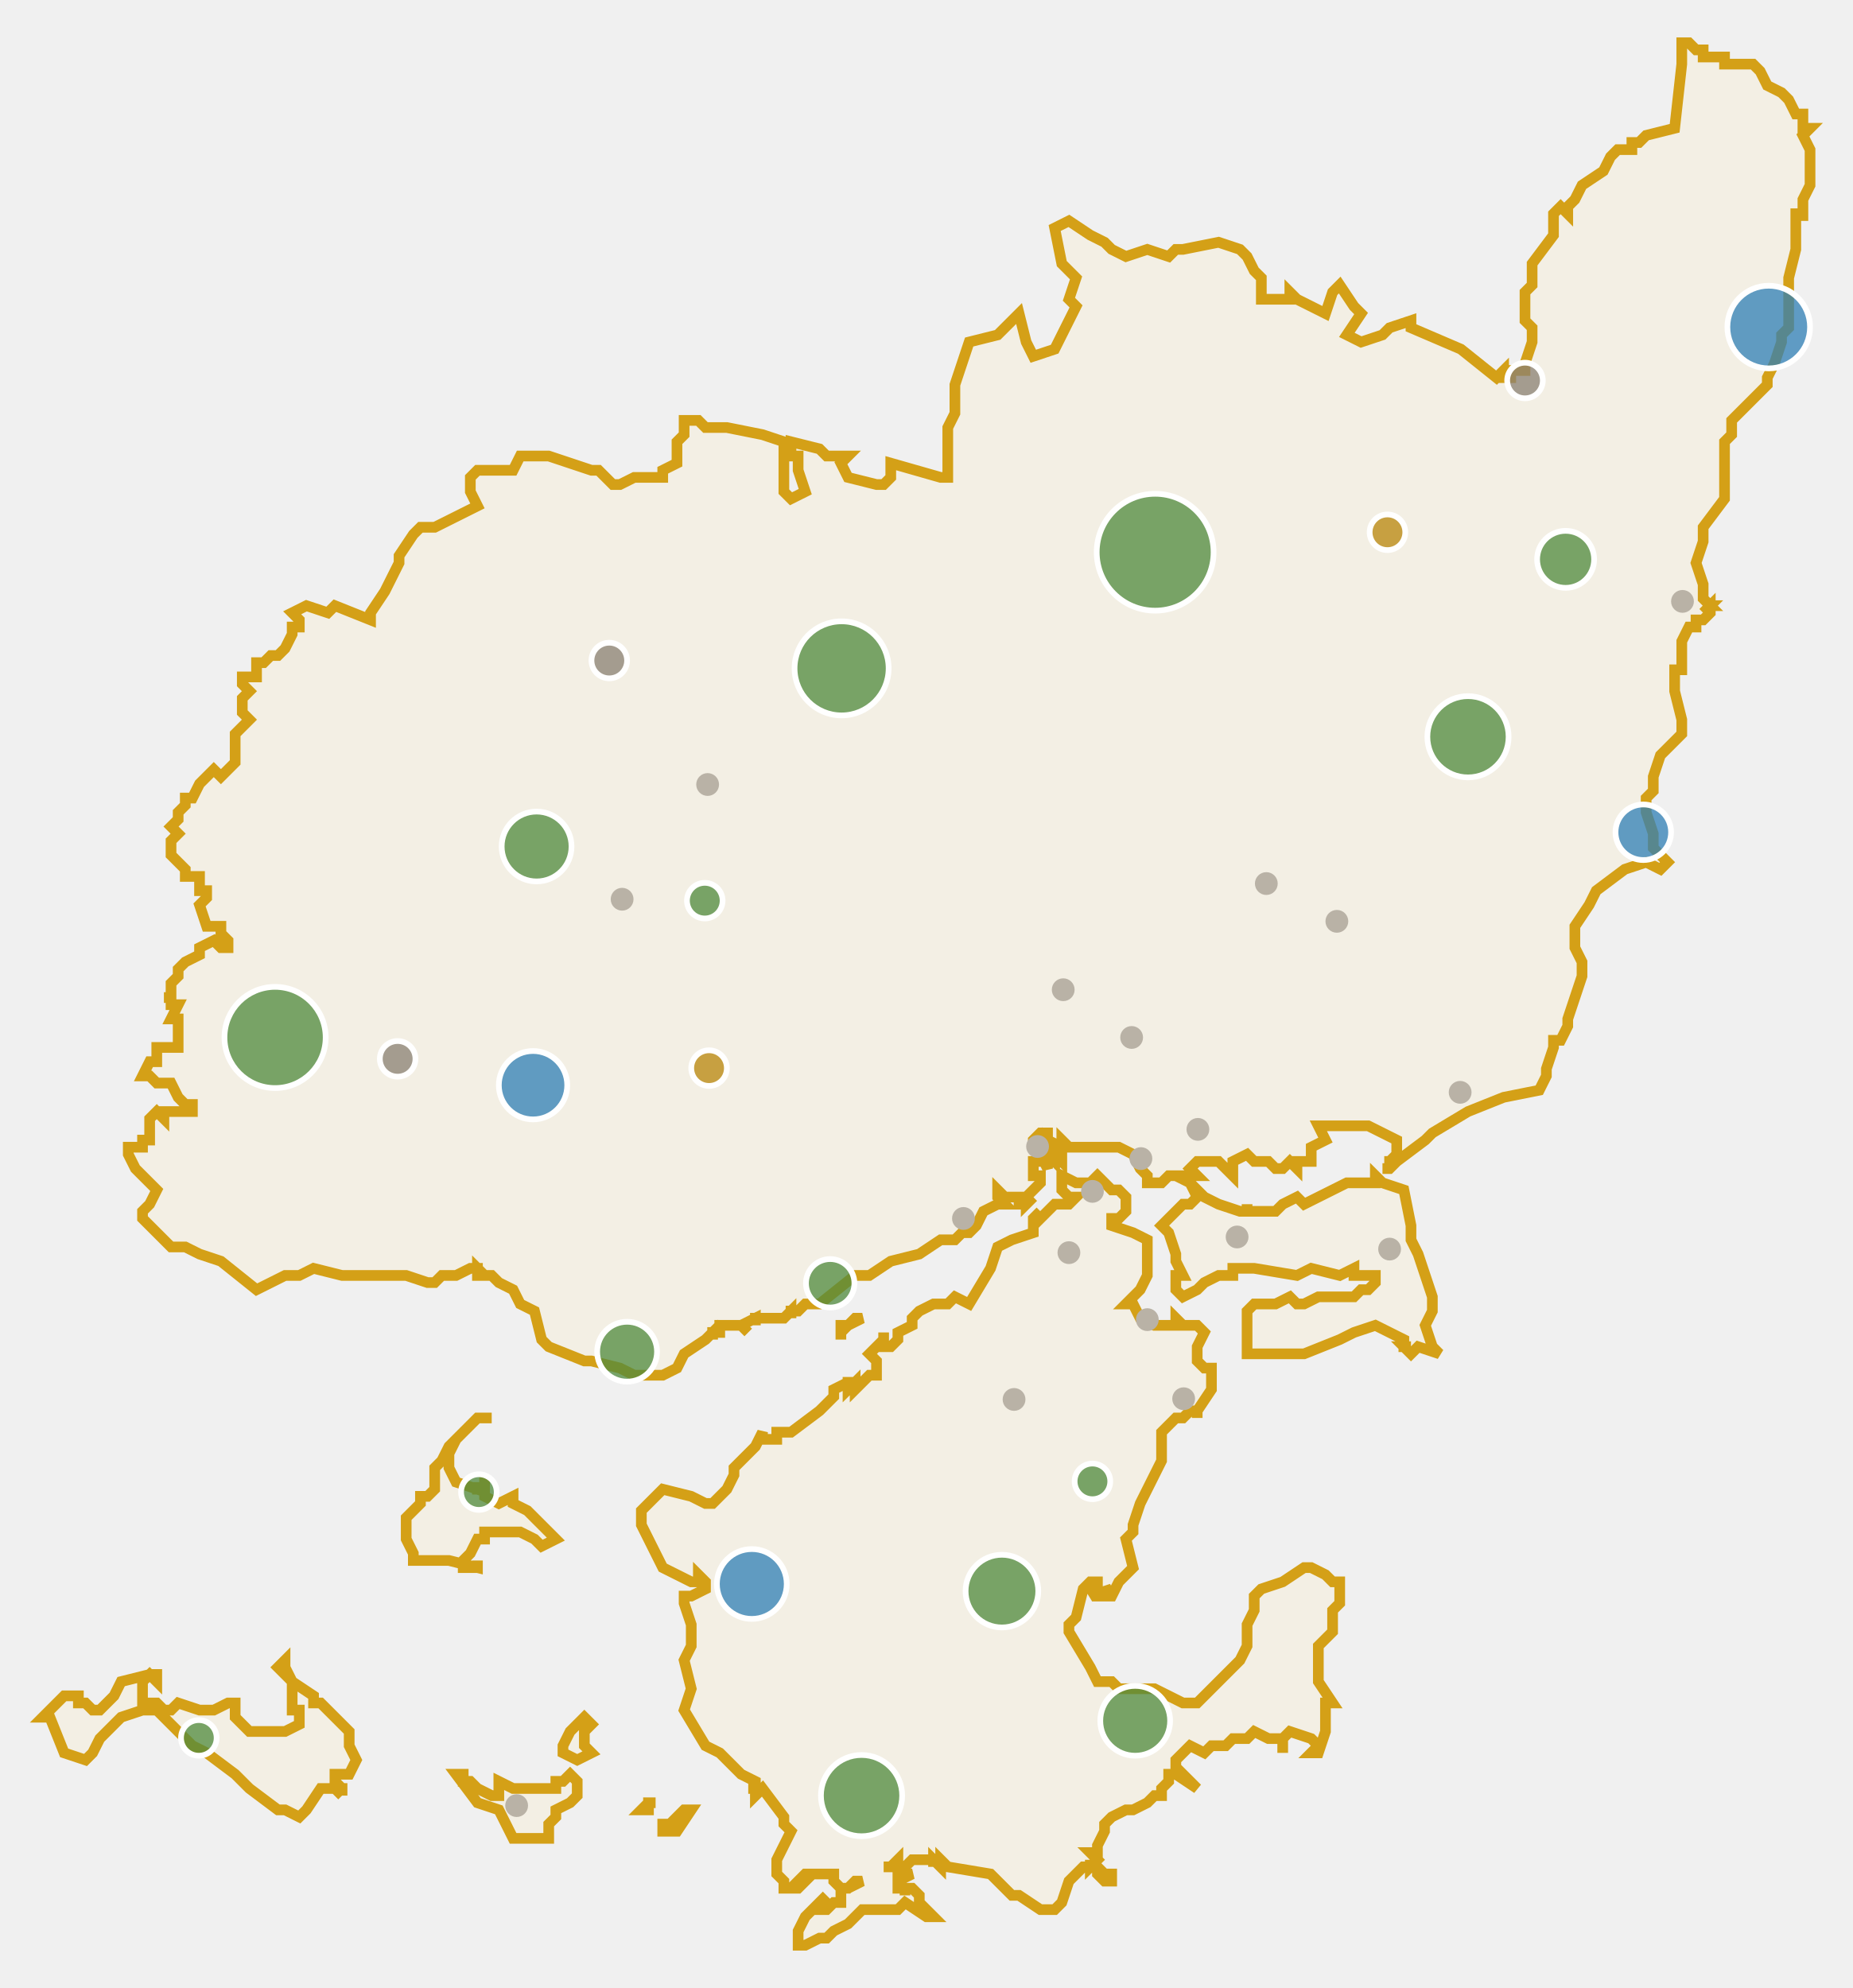
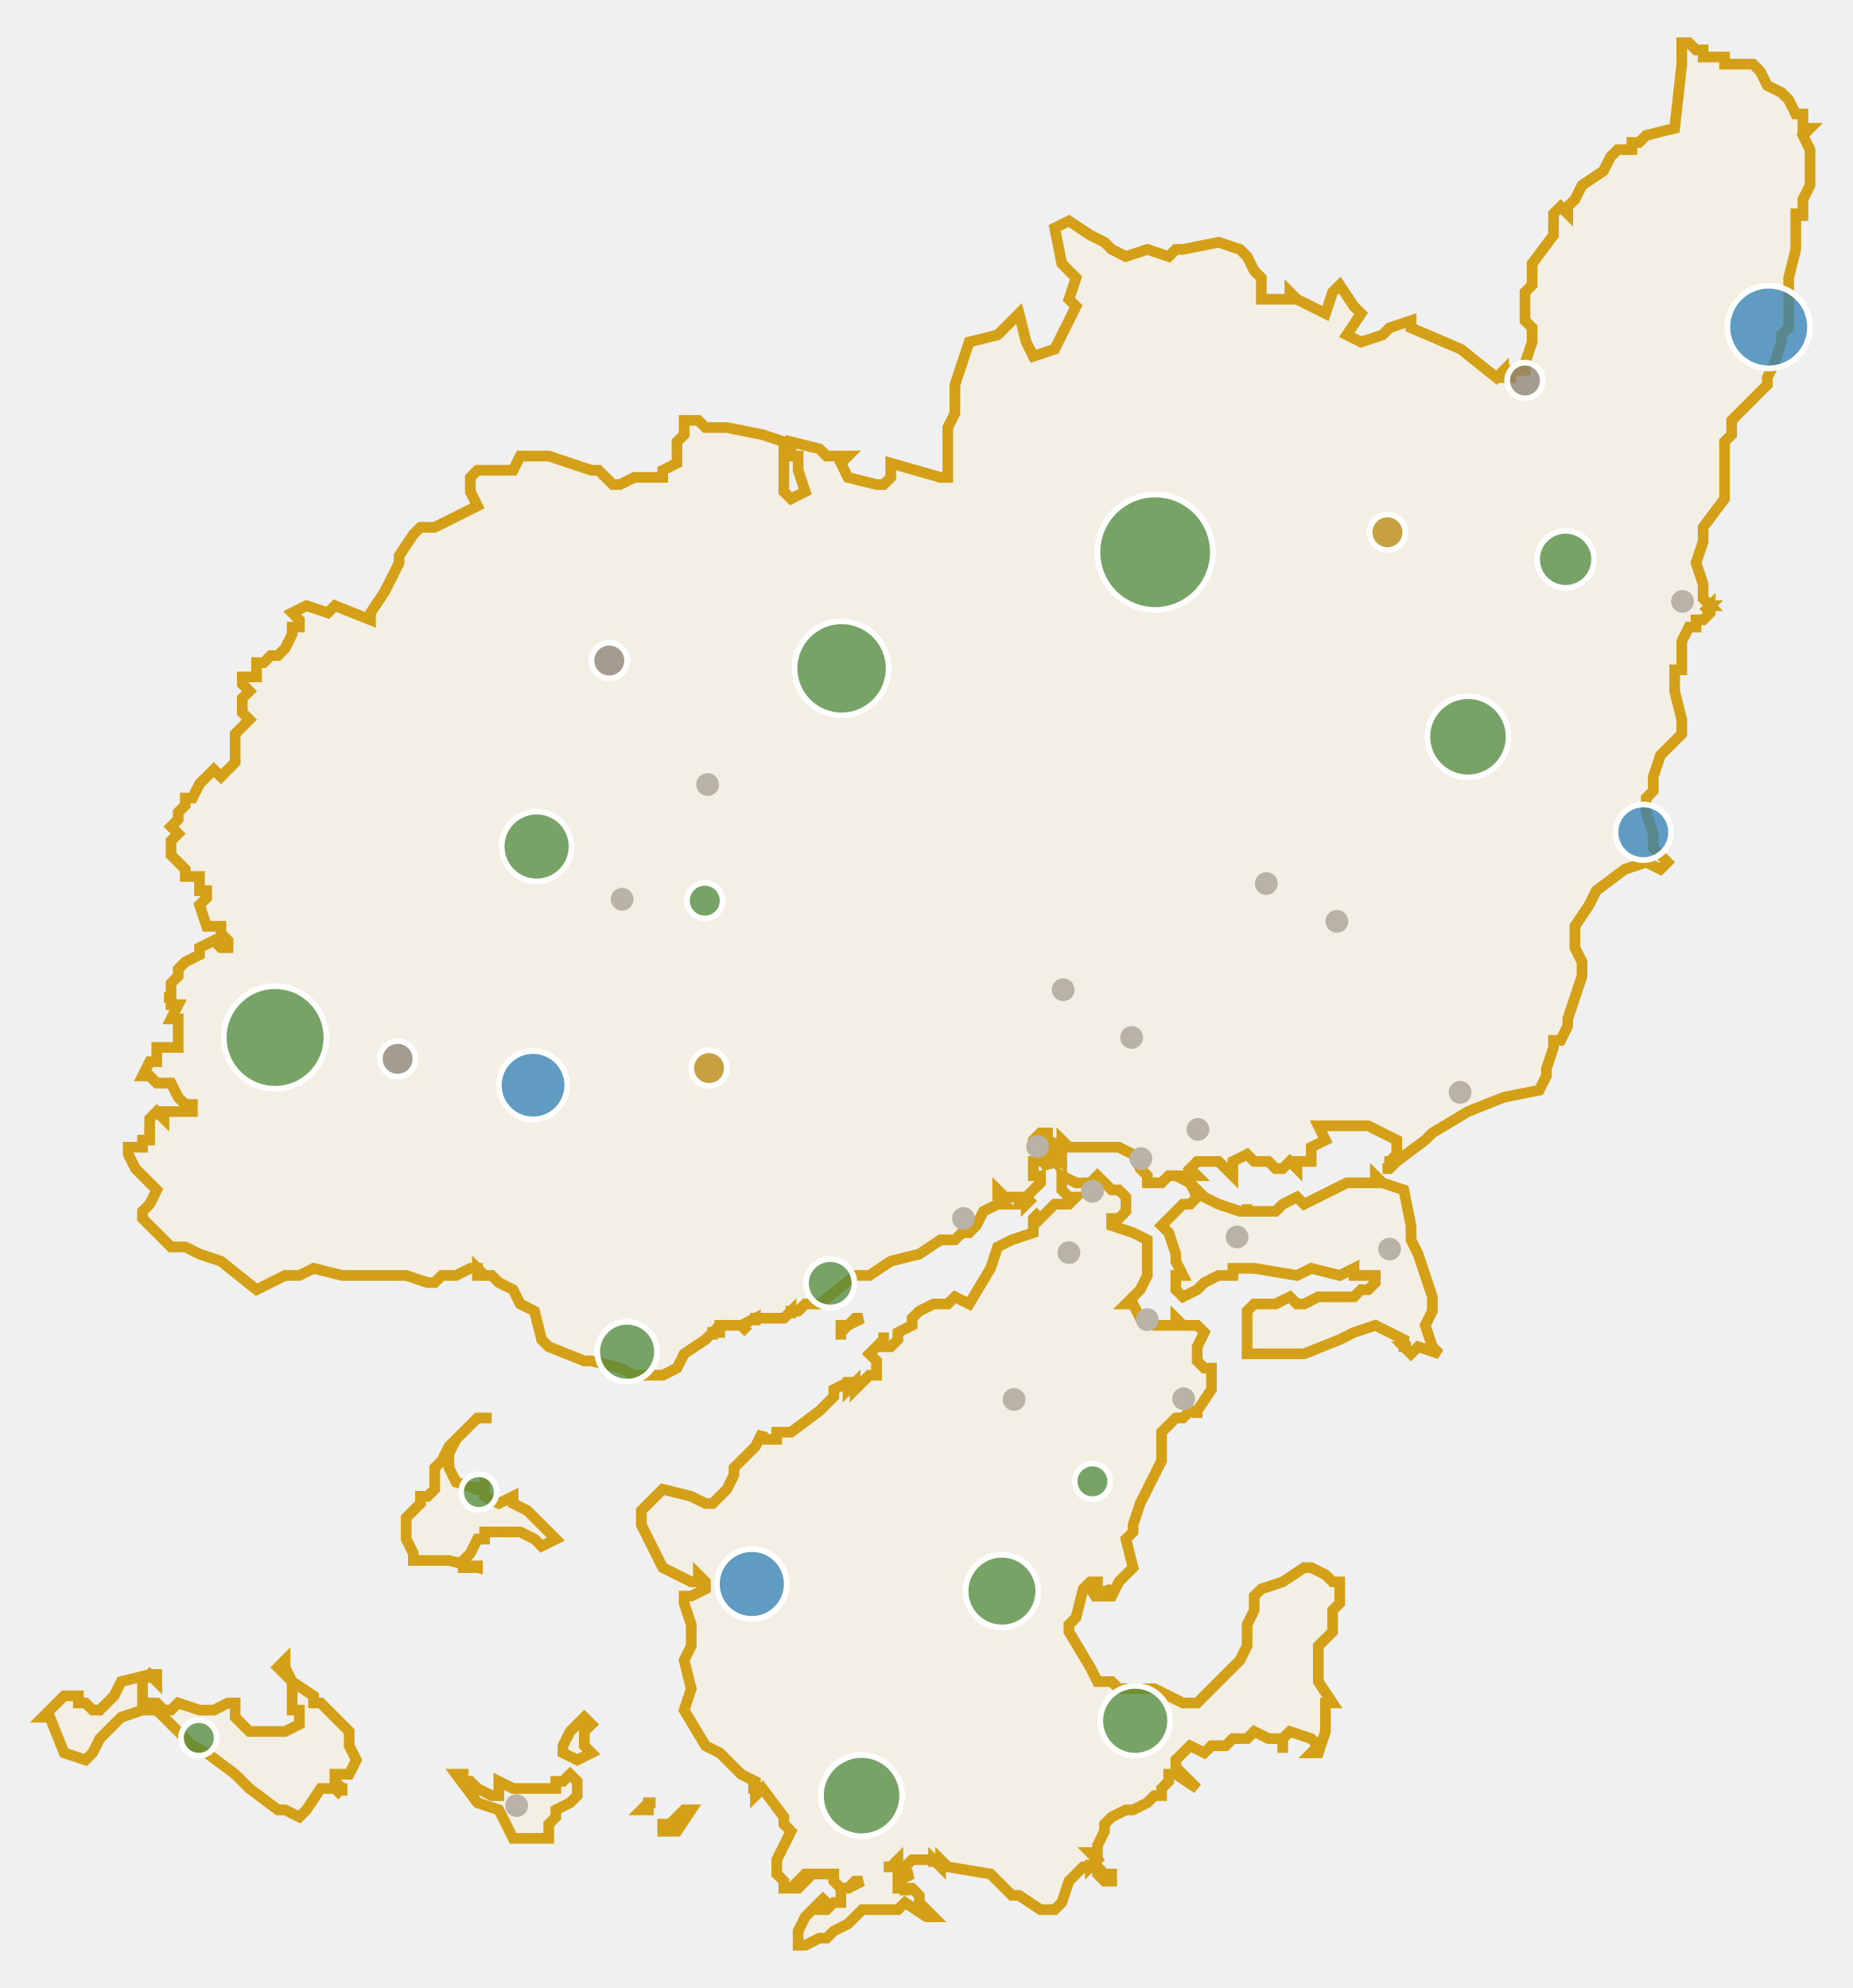
<svg xmlns="http://www.w3.org/2000/svg" viewBox="0 0 260 279" width="260" height="279">
  <path d="M154,263L155,264L156,264L156,263L155,263L154,262L154,263ZM147,162L148,163L148,162L149,163L149,162L147,160L147,161L146,161L146,162L147,164L147,163L147,162ZM166,35L165,35L164,36L161,35L158,36L156,35L155,34L153,33L150,31L148,32L149,37L151,39L150,42L151,43L148,49L145,50L144,48L143,44L140,47L136,48L135,51L134,54L134,56L134,58L133,60L133,66L133,67L132,67L125,65L125,67L124,68L123,68L119,67L118,65L119,64L118,64L116,64L115,63L111,62L111,64L112,64L112,66L113,69L111,70L110,69L110,67L110,62L107,61L102,60L101,60L99,60L98,59L96,59L96,61L95,62L95,64L95,65L93,66L93,67L91,67L90,67L89,67L87,68L86,68L84,66L83,66L80,65L77,64L73,64L72,66L67,66L66,67L66,68L66,69L67,71L61,74L59,74L58,75L56,78L56,79L55,81L54,83L52,86L52,87L47,85L46,86L43,85L41,86L42,87L42,88L41,88L41,89L40,91L39,92L38,92L37,93L36,93L36,94L36,95L34,95L34,96L35,97L34,98L34,99L34,100L35,101L33,103L33,107L31,109L30,108L28,110L27,112L26,112L26,113L25,114L25,115L24,116L25,117L24,118L24,120L26,122L26,123L28,123L28,124L28,125L29,125L29,126L28,127L29,130L30,130L31,130L31,131L32,132L32,133L31,133L30,132L28,133L28,134L26,135L25,136L25,137L24,138L24,139L24,140L23,140L24,140L24,141L25,141L24,143L25,143L25,144L25,145L25,147L24,147L22,147L22,149L21,149L20,151L21,151L22,152L24,152L25,154L26,155L27,155L27,156L24,156L23,156L23,157L22,156L21,157L21,158L21,159L21,160L20,160L20,161L18,161L18,162L19,164L20,165L21,166L22,167L21,169L20,170L20,171L24,175L26,175L28,176L31,177L36,181L40,179L42,179L44,178L48,179L50,179L55,179L57,179L60,180L61,180L62,179L64,179L66,178L67,178L67,179L68,179L67,179L67,178L68,179L69,179L70,180L72,181L73,183L75,184L76,188L77,189L82,191L83,191L87,192L89,193L92,193L93,193L95,192L96,190L99,188L100,187L100,188L100,187L100,188L100,187L101,187L101,186L104,186L105,187L104,186L106,185L106,186L106,185L108,185L110,185L111,184L111,185L111,184L112,184L113,183L115,183L120,179L122,179L125,177L129,176L132,174L134,174L135,173L136,173L137,172L138,170L140,169L141,169L140,168L140,167L141,168L142,168L143,168L143,169L144,169L143,169L143,168L144,168L144,169L145,168L144,169L144,168L145,168L144,168L145,167L146,166L146,165L145,165L145,164L145,163L146,163L146,162L145,161L145,160L146,159L147,159L147,160L149,161L149,160L150,161L157,161L159,162L160,164L161,165L161,166L163,166L164,165L165,165L167,166L166,165L167,165L168,165L167,164L168,163L169,163L171,163L173,165L173,163L175,162L176,163L177,163L178,163L179,164L180,164L181,163L182,164L182,163L184,163L184,161L186,160L185,158L187,158L192,158L196,160L196,162L195,163L195,164L195,163L196,163L195,164L194,164L195,164L196,163L200,160L201,159L206,156L211,154L216,153L217,151L217,150L218,147L218,146L219,146L220,144L220,143L222,137L222,135L221,133L221,131L221,130L223,127L224,125L228,122L231,121L233,122L234,121L232,119L232,117L231,114L231,112L232,111L232,109L233,106L235,104L236,103L236,101L235,97L235,94L236,94L236,93L236,90L237,88L238,88L238,87L239,87L240,86L240,85L239,86L240,85L239,85L240,85L239,85L240,85L239,84L239,83L239,82L238,79L239,76L239,74L242,70L242,68L242,65L242,62L243,61L243,59L244,58L247,55L248,54L248,53L249,51L250,48L250,47L251,46L251,45L251,44L251,39L252,35L252,30L253,30L253,31L253,30L253,29L253,28L254,26L254,24L254,23L254,22L254,21L253,19L254,18L253,18L253,16L252,16L251,14L250,13L248,12L247,10L246,9L245,9L244,9L243,9L242,9L242,8L241,8L239,8L239,7L238,7L237,6L236,6L236,7L236,8L236,9L235,18L231,19L230,20L229,20L229,21L228,21L227,21L226,22L225,24L222,26L221,28L220,29L220,30L219,29L218,30L218,31L218,32L218,33L215,37L215,38L215,40L214,41L214,42L214,43L214,45L215,46L215,48L214,51L214,52L212,52L212,53L211,53L211,52L210,53L205,49L198,46L198,45L195,46L194,47L191,48L189,47L191,44L190,43L188,40L187,41L186,44L184,43L182,42L181,41L181,42L177,42L177,40L177,39L176,38L175,36L174,35L171,34L166,35ZM67,209L64,208L63,206L63,204L64,202L67,199L69,199L68,199L67,199L64,202L63,203L62,205L61,206L61,209L60,210L59,210L59,211L58,212L57,213L57,214L57,216L58,218L58,219L59,219L63,219L67,220L67,219L67,220L66,220L65,220L65,219L66,218L67,216L68,216L68,215L69,215L73,215L75,216L76,217L78,216L77,215L76,214L74,212L72,211L72,210L70,211L68,210L68,209L68,207L68,209L67,209L67,208L67,209ZM23,240L22,239L21,239L20,239L20,238L20,237L20,236L21,235L22,236L22,235L21,235L17,236L16,238L14,240L13,240L12,239L11,239L11,238L9,238L8,239L6,241L7,241L9,246L12,247L13,246L14,244L15,243L16,242L17,241L20,240L22,240L23,241L24,242L27,245L29,246L33,249L35,251L39,254L40,254L42,255L43,254L45,251L46,251L47,251L48,252L47,251L48,251L48,252L48,251L47,250L47,249L49,249L50,247L49,245L49,243L47,241L46,240L45,239L44,239L44,238L41,236L40,234L40,233L39,234L40,235L41,236L41,237L41,238L41,240L42,240L42,242L40,243L39,243L38,243L35,243L33,241L33,240L33,239L32,239L30,240L29,240L28,240L25,239L24,240L23,240ZM78,250L78,251L78,250L78,251L77,251L74,251L72,251L70,250L70,252L69,252L67,251L66,250L65,250L65,249L64,249L67,253L70,254L72,258L74,258L76,258L77,258L77,257L77,256L77,257L77,256L78,255L78,254L80,253L81,252L81,251L81,250L80,249L79,250L78,250ZM82,243L83,242L82,241L80,243L79,245L79,246L81,247L83,246L82,245L82,243ZM91,253L90,254L91,254L91,253L92,253L91,253ZM94,256L93,256L93,257L95,257L97,254L96,254L94,256ZM111,201L110,201L109,201L109,202L107,202L107,201L106,203L105,204L103,206L103,207L102,209L100,211L99,211L97,210L93,209L92,210L91,211L90,212L90,213L90,214L92,218L93,220L95,221L97,222L99,222L98,222L98,221L99,222L99,223L97,224L96,224L96,225L97,228L97,230L97,231L96,233L97,237L96,240L99,245L101,246L104,249L106,250L106,251L105,251L106,251L106,252L107,251L110,255L110,256L111,257L110,259L109,261L109,262L109,263L110,264L110,265L112,265L113,264L112,264L113,263L115,263L117,263L117,264L118,265L119,265L120,264L121,264L119,265L118,265L118,266L118,267L117,267L116,268L115,268L115,267L116,266L113,269L112,271L112,272L112,273L113,273L115,272L116,272L117,271L119,270L120,269L121,268L123,268L126,268L127,267L130,269L131,269L130,268L129,267L129,266L128,265L127,265L127,266L127,265L126,265L126,264L128,263L126,263L126,262L125,262L124,262L125,262L126,261L126,262L127,262L126,262L127,262L128,261L129,261L130,261L131,261L131,262L131,261L132,262L132,261L133,262L139,263L142,266L143,266L146,268L148,268L149,267L150,264L152,262L153,262L153,261L153,262L154,261L153,260L154,260L154,259L155,257L155,256L156,255L158,254L159,254L161,253L162,252L163,252L163,251L164,250L164,249L165,249L168,251L165,248L165,247L166,246L167,245L169,246L170,245L172,245L173,244L175,244L176,243L178,244L179,244L180,244L180,246L180,244L181,243L184,244L185,245L184,246L185,246L186,243L186,242L186,240L186,239L187,239L185,236L185,233L185,232L185,231L186,230L187,229L187,228L187,226L188,225L188,224L188,222L187,222L186,221L184,220L183,220L180,222L177,223L176,224L176,226L175,228L175,231L174,233L172,235L168,239L167,239L166,239L162,237L160,237L157,237L156,236L154,236L153,234L150,229L150,228L151,227L152,223L153,222L154,222L154,223L153,224L156,223L155,224L156,224L155,224L154,224L155,224L154,224L156,224L157,222L159,220L158,216L159,215L159,214L160,211L161,209L163,205L163,201L164,200L165,199L166,199L167,198L168,198L168,199L168,198L170,195L170,194L170,192L169,192L168,191L168,189L169,187L168,186L166,186L165,185L165,186L164,186L162,186L160,185L159,183L158,183L159,182L160,181L161,179L161,178L161,177L161,175L161,174L159,173L156,172L156,171L157,171L156,171L157,171L158,170L158,168L157,167L156,167L154,165L153,166L151,166L149,165L149,166L149,167L150,168L151,168L150,169L149,169L148,169L146,171L145,172L145,171L146,170L145,171L145,172L145,173L142,174L140,175L139,178L136,183L134,182L133,183L131,183L129,184L128,185L128,186L126,187L126,188L125,189L124,189L124,188L124,187L124,188L123,189L122,190L123,191L123,193L122,193L120,195L120,194L119,195L119,194L121,194L120,194L119,194L117,195L117,196L116,197L115,198L111,201ZM168,181L169,180L171,179L173,179L173,178L174,178L175,178L176,178L182,179L184,178L188,179L190,178L190,179L192,179L193,179L193,180L192,181L191,181L190,182L189,182L188,182L185,182L183,183L182,183L181,182L179,183L177,183L176,183L175,184L175,185L175,187L175,189L175,190L176,190L180,190L183,190L188,188L190,187L193,186L195,187L197,188L197,189L198,189L197,189L198,190L199,189L202,190L201,189L200,186L201,184L201,182L200,179L199,176L198,174L198,172L197,167L194,166L193,165L193,166L192,166L189,166L183,169L182,168L180,169L179,170L176,170L175,170L175,169L175,170L174,170L171,169L169,168L168,167L169,168L167,166L168,168L167,169L166,169L165,170L164,171L163,172L164,173L165,176L165,177L166,179L165,179L165,180L165,181L166,182L168,181ZM119,186L118,186L118,187L118,188L118,187L119,186L121,185L120,185L119,186Z" fill="#f3efe4" stroke="#d4a017" stroke-width="1.5" fill-rule="evenodd" />
  <circle cx="145.6" cy="160.9" r="1.6" fill="#b9b2a6" />
  <circle cx="149.2" cy="138.9" r="1.6" fill="#b9b2a6" />
  <circle cx="158.8" cy="145.6" r="1.6" fill="#b9b2a6" />
  <circle cx="135.2" cy="171" r="1.6" fill="#b9b2a6" />
  <circle cx="160.1" cy="162.6" r="1.6" fill="#b9b2a6" />
  <circle cx="153.3" cy="167.2" r="1.6" fill="#b9b2a6" />
  <circle cx="168.1" cy="158.5" r="1.6" fill="#b9b2a6" />
  <circle cx="187.6" cy="129.3" r="1.6" fill="#b9b2a6" />
  <circle cx="177.7" cy="124" r="1.6" fill="#b9b2a6" />
  <circle cx="173.6" cy="173.6" r="1.6" fill="#b9b2a6" />
  <circle cx="195" cy="175.3" r="1.6" fill="#b9b2a6" />
  <circle cx="204.9" cy="153.3" r="1.6" fill="#b9b2a6" />
  <circle cx="161" cy="185.2" r="1.6" fill="#b9b2a6" />
  <circle cx="142.3" cy="196.4" r="1.6" fill="#b9b2a6" />
  <circle cx="150" cy="175.8" r="1.6" fill="#b9b2a6" />
  <circle cx="166.1" cy="196.3" r="1.6" fill="#b9b2a6" />
  <circle cx="153.3" cy="207.9" r="2.5" fill="#4f8a3c" fill-opacity="0.75" stroke="#fff" stroke-width="0.8" />
  <circle cx="140.6" cy="223.3" r="5.1" fill="#4f8a3c" fill-opacity="0.75" stroke="#fff" stroke-width="0.8" />
  <circle cx="159.3" cy="241.5" r="4.9" fill="#4f8a3c" fill-opacity="0.75" stroke="#fff" stroke-width="0.8" />
  <circle cx="120.9" cy="252" r="5.7" fill="#4f8a3c" fill-opacity="0.75" stroke="#fff" stroke-width="0.8" />
  <circle cx="105.5" cy="222.3" r="4.9" fill="#2f7fb5" fill-opacity="0.75" stroke="#fff" stroke-width="0.8" />
  <circle cx="87.3" cy="126.2" r="1.6" fill="#b9b2a6" />
  <circle cx="99.3" cy="110.1" r="1.6" fill="#b9b2a6" />
  <circle cx="85.5" cy="92.7" r="2.5" fill="#8a8073" fill-opacity="0.75" stroke="#fff" stroke-width="0.8" />
  <circle cx="98.9" cy="126.4" r="2.5" fill="#4f8a3c" fill-opacity="0.75" stroke="#fff" stroke-width="0.8" />
  <circle cx="75.3" cy="118.8" r="4.9" fill="#4f8a3c" fill-opacity="0.75" stroke="#fff" stroke-width="0.8" />
  <circle cx="118.1" cy="93.8" r="6.6" fill="#4f8a3c" fill-opacity="0.75" stroke="#fff" stroke-width="0.8" />
  <circle cx="99.5" cy="149.9" r="2.5" fill="#b8860b" fill-opacity="0.75" stroke="#fff" stroke-width="0.8" />
  <circle cx="74.8" cy="152.3" r="4.8" fill="#2f7fb5" fill-opacity="0.75" stroke="#fff" stroke-width="0.8" />
  <circle cx="55.8" cy="148.6" r="2.5" fill="#8a8073" fill-opacity="0.75" stroke="#fff" stroke-width="0.8" />
  <circle cx="116.5" cy="180.1" r="3.4" fill="#4f8a3c" fill-opacity="0.75" stroke="#fff" stroke-width="0.8" />
  <circle cx="88" cy="189.7" r="4.2" fill="#4f8a3c" fill-opacity="0.75" stroke="#fff" stroke-width="0.8" />
-   <circle cx="38.6" cy="145.6" r="7.1" fill="#4f8a3c" fill-opacity="0.75" stroke="#fff" stroke-width="0.8" />
+   <circle cx="38.6" cy="145.6" r="7.2" fill="#4f8a3c" fill-opacity="0.75" stroke="#fff" stroke-width="0.8" />
  <circle cx="67.2" cy="209.4" r="2.5" fill="#4f8a3c" fill-opacity="0.75" stroke="#fff" stroke-width="0.8" />
  <circle cx="72.5" cy="253.4" r="1.6" fill="#b9b2a6" />
  <circle cx="27.9" cy="243.9" r="2.5" fill="#4f8a3c" fill-opacity="0.75" stroke="#fff" stroke-width="0.8" />
  <circle cx="194.7" cy="74.7" r="2.5" fill="#b8860b" fill-opacity="0.75" stroke="#fff" stroke-width="0.8" />
  <circle cx="236.1" cy="84.4" r="1.6" fill="#b9b2a6" />
  <circle cx="214" cy="53.4" r="2.5" fill="#8a8073" fill-opacity="0.75" stroke="#fff" stroke-width="0.8" />
  <circle cx="219.7" cy="78.5" r="4.0" fill="#4f8a3c" fill-opacity="0.75" stroke="#fff" stroke-width="0.8" />
  <circle cx="206" cy="103.4" r="5.7" fill="#4f8a3c" fill-opacity="0.75" stroke="#fff" stroke-width="0.8" />
-   <circle cx="162.1" cy="77.5" r="8.2" fill="#4f8a3c" fill-opacity="0.75" stroke="#fff" stroke-width="0.8" />
+   <circle cx="162.1" cy="77.5" r="8.1" fill="#4f8a3c" fill-opacity="0.75" stroke="#fff" stroke-width="0.8" />
  <circle cx="230.6" cy="116.8" r="3.9" fill="#2f7fb5" fill-opacity="0.75" stroke="#fff" stroke-width="0.8" />
  <circle cx="248.2" cy="45.9" r="5.8" fill="#2f7fb5" fill-opacity="0.75" stroke="#fff" stroke-width="0.8" />
</svg>
